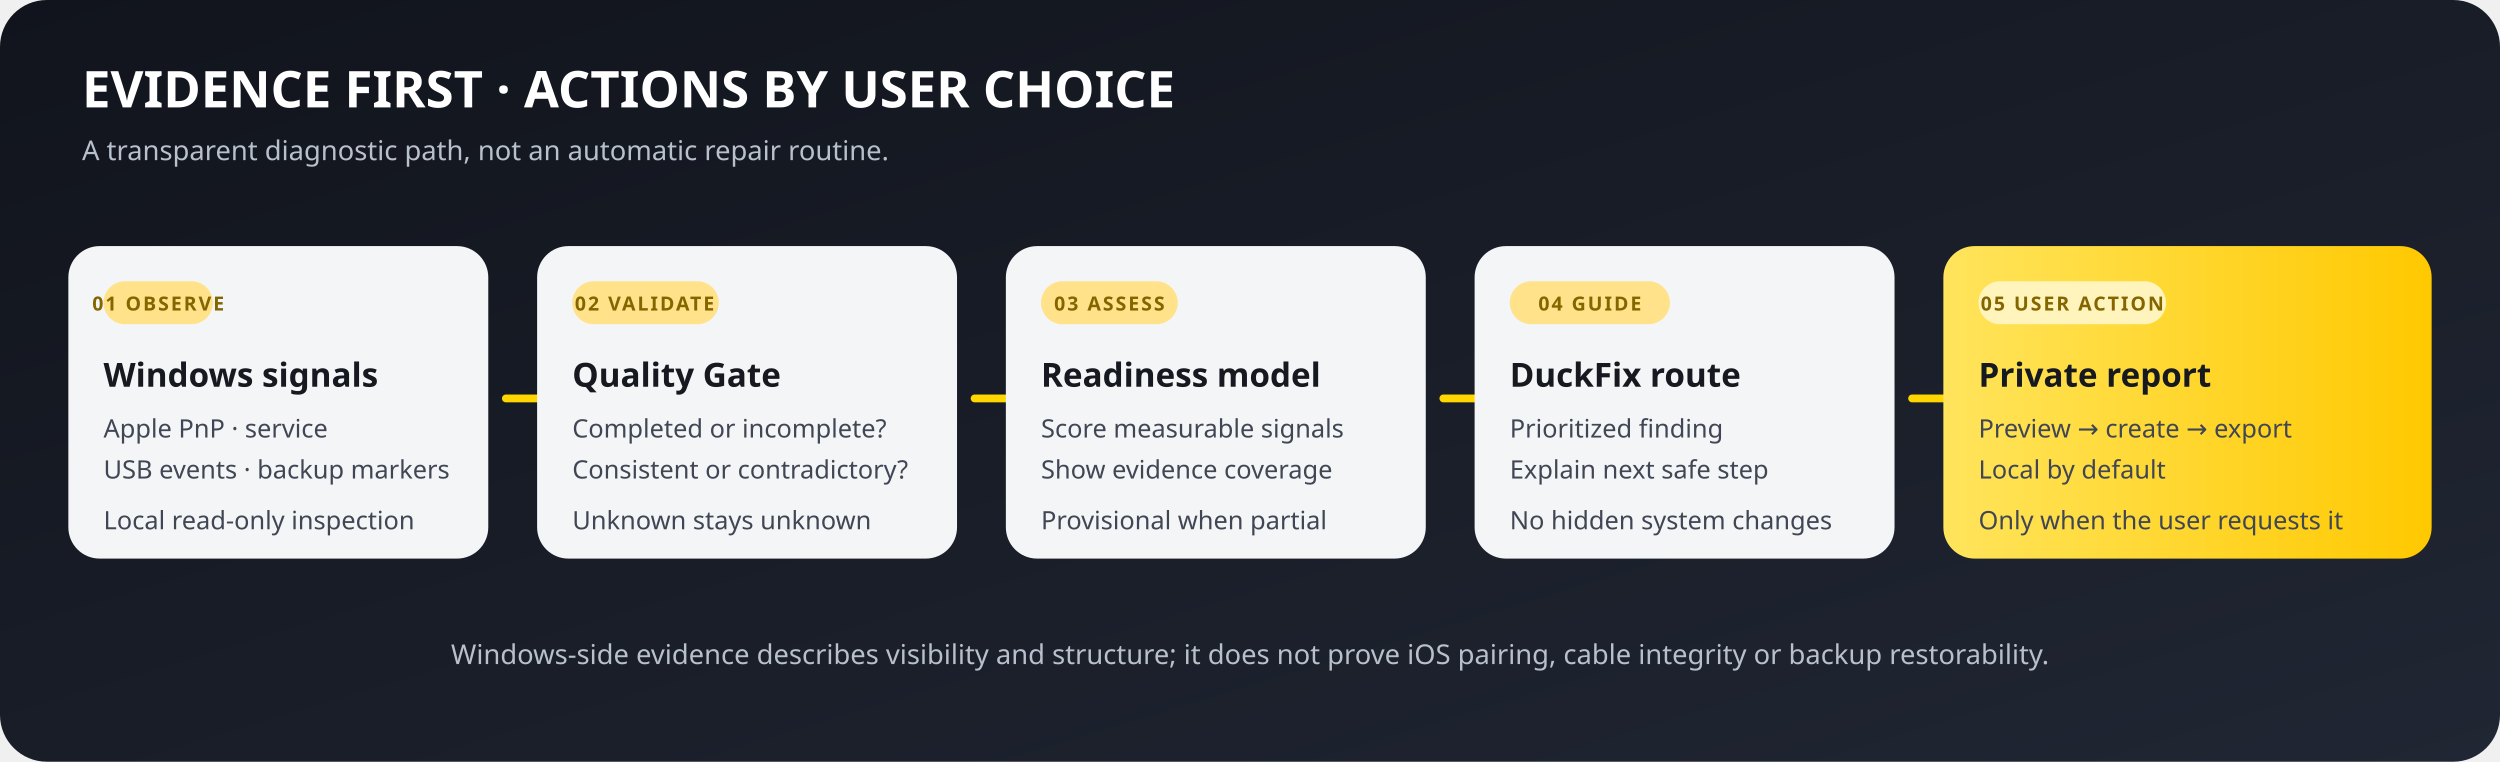
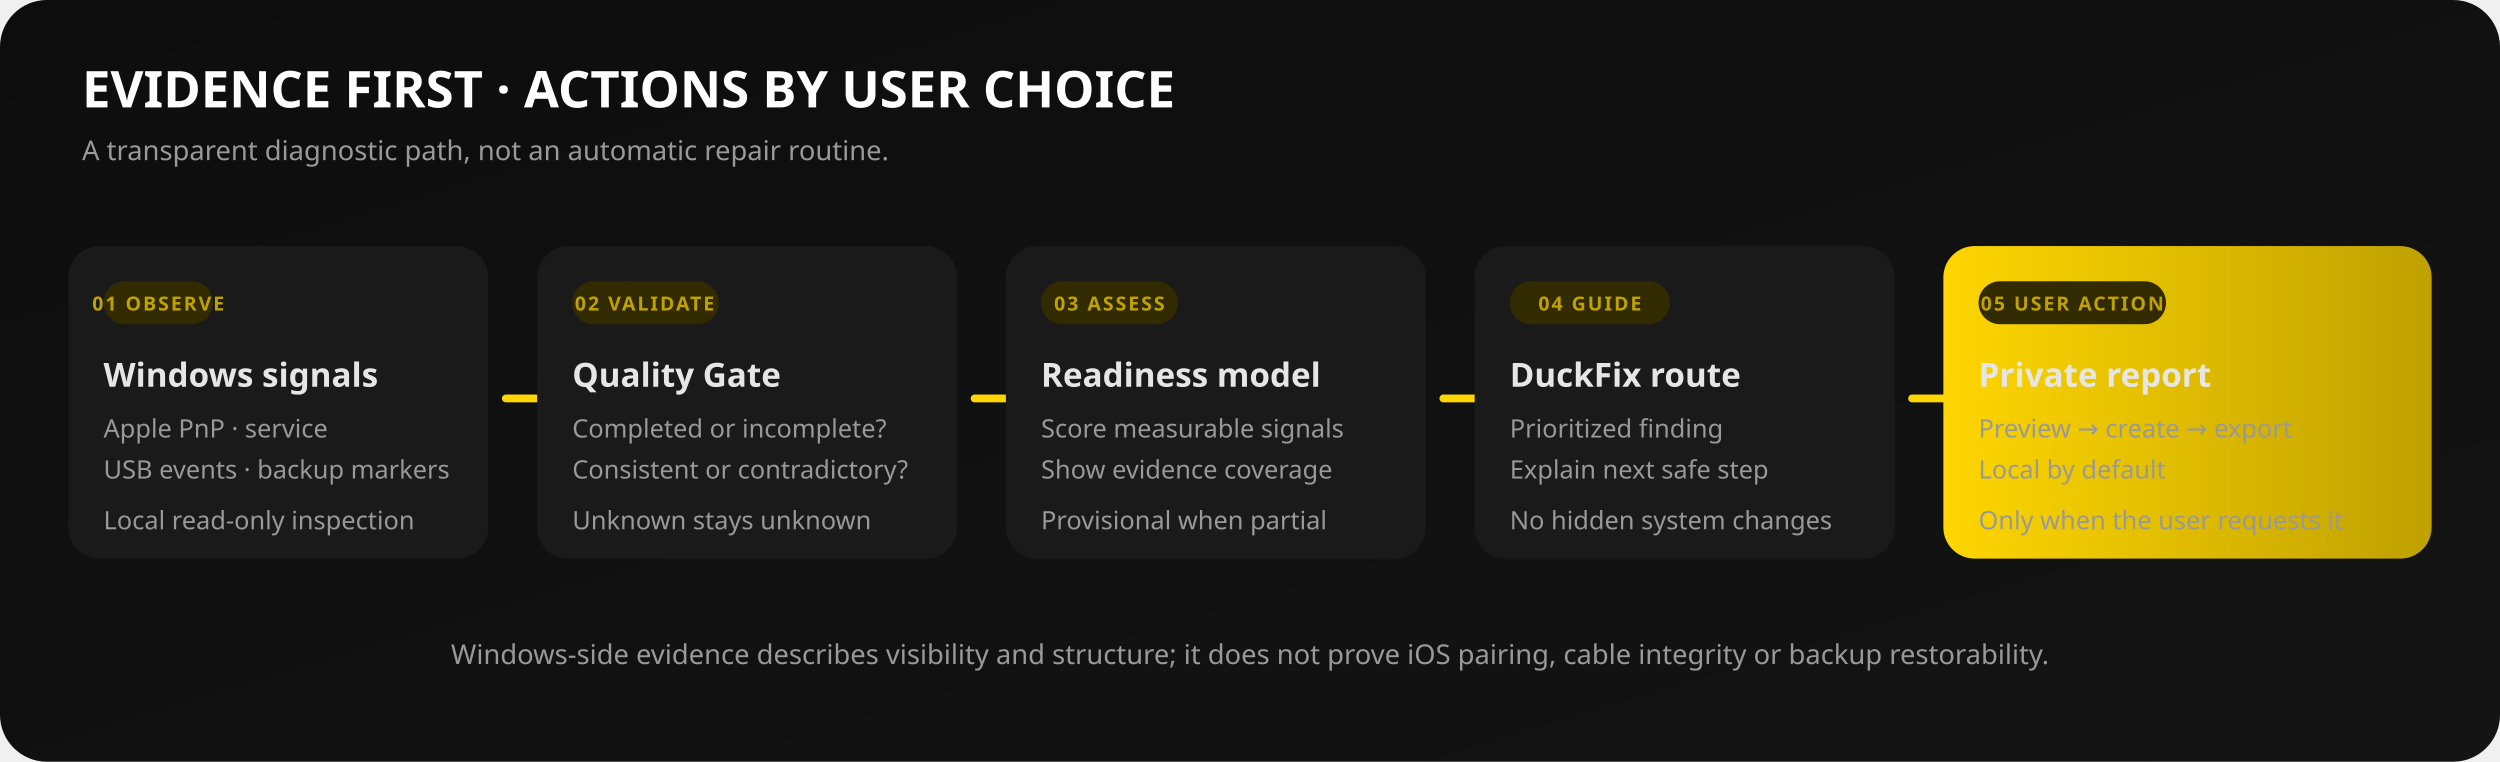
- <svg xmlns="http://www.w3.org/2000/svg" width="1280" height="390" viewBox="0 0 1280 390" role="img" aria-labelledby="title desc">
+ <svg xmlns="http://www.w3.org/2000/svg" width="1920" height="585" viewBox="0 0 1280 390" role="img" aria-labelledby="title desc">
  <defs>
    <linearGradient id="bg" x2="1" y2="1">
-       <stop stop-color="#11141c" />
-       <stop offset="1" stop-color="#202633" />
+       <stop stop-color="#0D0D0D" />
+       <stop offset="1" stop-color="#141414" />
    </linearGradient>
    <linearGradient id="yellow" x2="1">
-       <stop stop-color="#ffe45c" />
-       <stop offset="1" stop-color="#ffc900" />
+       <stop stop-color="#FFD600" />
+       <stop offset="1" stop-color="#BFA100" />
    </linearGradient>
    <style>
-   .h{font:700 26px system-ui,sans-serif;fill:#fff}.s{font:500 14px system-ui,sans-serif;fill:#b8c0cc}
-   .n{font:700 17px system-ui,sans-serif;fill:#161920}.p{font:500 13px system-ui,sans-serif;fill:#404653}
-   .tag{font:800 10px system-ui,sans-serif;letter-spacing:1px;fill:#846600}
-   .arr{stroke:#ffd600;stroke-width:4;fill:none;stroke-linecap:round;stroke-linejoin:round}
+   .h{font:700 26px system-ui,sans-serif;fill:#fff}.s{font:500 14px system-ui,sans-serif;fill:#999999}
+   .n{font:700 17px system-ui,sans-serif;fill:#E6E6E6}.p{font:500 13px system-ui,sans-serif;fill:#999999}
+   .tag{font:800 10px system-ui,sans-serif;letter-spacing:1px;fill:#BFA100}
+   .arr{stroke:#FFD600;stroke-width:4;fill:none;stroke-linecap:round;stroke-linejoin:round}
 </style>
  </defs>
  <rect width="1280" height="390" rx="24" fill="url(#bg)" />
  <text x="42" y="55" class="h">EVIDENCE FIRST · ACTIONS BY USER CHOICE</text>
  <text x="42" y="82" class="s">A transparent diagnostic path, not an automatic repair routine.</text>
  <g transform="translate(35 126)">
-     <rect width="215" height="160" rx="16" fill="#f4f5f7" />
-     <rect x="18" y="18" width="56" height="22" rx="11" fill="#ffe28a" />
+     <rect width="215" height="160" rx="16" fill="#1A1A1A" />
+     <rect x="18" y="18" width="56" height="22" rx="11" fill="#332B00" />
    <text x="46" y="33" text-anchor="middle" class="tag">01 OBSERVE</text>
    <text x="18" y="72" class="n">Windows signals</text>
    <text x="18" y="98" class="p">Apple PnP · service</text>
    <text x="18" y="119" class="p">USB events · backup markers</text>
    <text x="18" y="145" class="p">Local read-only inspection</text>
    <path d="M224 78h42m-10-9 10 9-10 9" class="arr" />
  </g>
  <g transform="translate(275 126)">
-     <rect width="215" height="160" rx="16" fill="#f4f5f7" />
-     <rect x="18" y="18" width="75" height="22" rx="11" fill="#ffe28a" />
+     <rect width="215" height="160" rx="16" fill="#1A1A1A" />
+     <rect x="18" y="18" width="75" height="22" rx="11" fill="#332B00" />
    <text x="55" y="33" text-anchor="middle" class="tag">02 VALIDATE</text>
    <text x="18" y="72" class="n">Quality Gate</text>
    <text x="18" y="98" class="p">Completed or incomplete?</text>
    <text x="18" y="119" class="p">Consistent or contradictory?</text>
    <text x="18" y="145" class="p">Unknown stays unknown</text>
    <path d="M224 78h42m-10-9 10 9-10 9" class="arr" />
  </g>
  <g transform="translate(515 126)">
-     <rect width="215" height="160" rx="16" fill="#f4f5f7" />
-     <rect x="18" y="18" width="70" height="22" rx="11" fill="#ffe28a" />
+     <rect width="215" height="160" rx="16" fill="#1A1A1A" />
+     <rect x="18" y="18" width="70" height="22" rx="11" fill="#332B00" />
    <text x="53" y="33" text-anchor="middle" class="tag">03 ASSESS</text>
    <text x="18" y="72" class="n">Readiness model</text>
    <text x="18" y="98" class="p">Score measurable signals</text>
    <text x="18" y="119" class="p">Show evidence coverage</text>
    <text x="18" y="145" class="p">Provisional when partial</text>
    <path d="M224 78h42m-10-9 10 9-10 9" class="arr" />
  </g>
  <g transform="translate(755 126)">
-     <rect width="215" height="160" rx="16" fill="#f4f5f7" />
-     <rect x="18" y="18" width="82" height="22" rx="11" fill="#ffe28a" />
+     <rect width="215" height="160" rx="16" fill="#1A1A1A" />
+     <rect x="18" y="18" width="82" height="22" rx="11" fill="#332B00" />
    <text x="59" y="33" text-anchor="middle" class="tag">04 GUIDE</text>
    <text x="18" y="72" class="n">DuckFix route</text>
    <text x="18" y="98" class="p">Prioritized finding</text>
    <text x="18" y="119" class="p">Explain next safe step</text>
    <text x="18" y="145" class="p">No hidden system changes</text>
    <path d="M224 78h42m-10-9 10 9-10 9" class="arr" />
  </g>
  <g transform="translate(995 126)">
    <rect width="250" height="160" rx="16" fill="url(#yellow)" />
-     <rect x="18" y="18" width="96" height="22" rx="11" fill="#fff4bb" />
+     <rect x="18" y="18" width="96" height="22" rx="11" fill="#332B00" />
    <text x="66" y="33" text-anchor="middle" class="tag">05 USER ACTION</text>
    <text x="18" y="72" class="n">Private report</text>
    <text x="18" y="98" class="p">Preview → create → export</text>
    <text x="18" y="119" class="p">Local by default</text>
    <text x="18" y="145" class="p">Only when the user requests it</text>
  </g>
  <text x="640" y="340" text-anchor="middle" class="s">Windows-side evidence describes visibility and structure; it does not prove iOS pairing, cable integrity or backup restorability.</text>
</svg>
